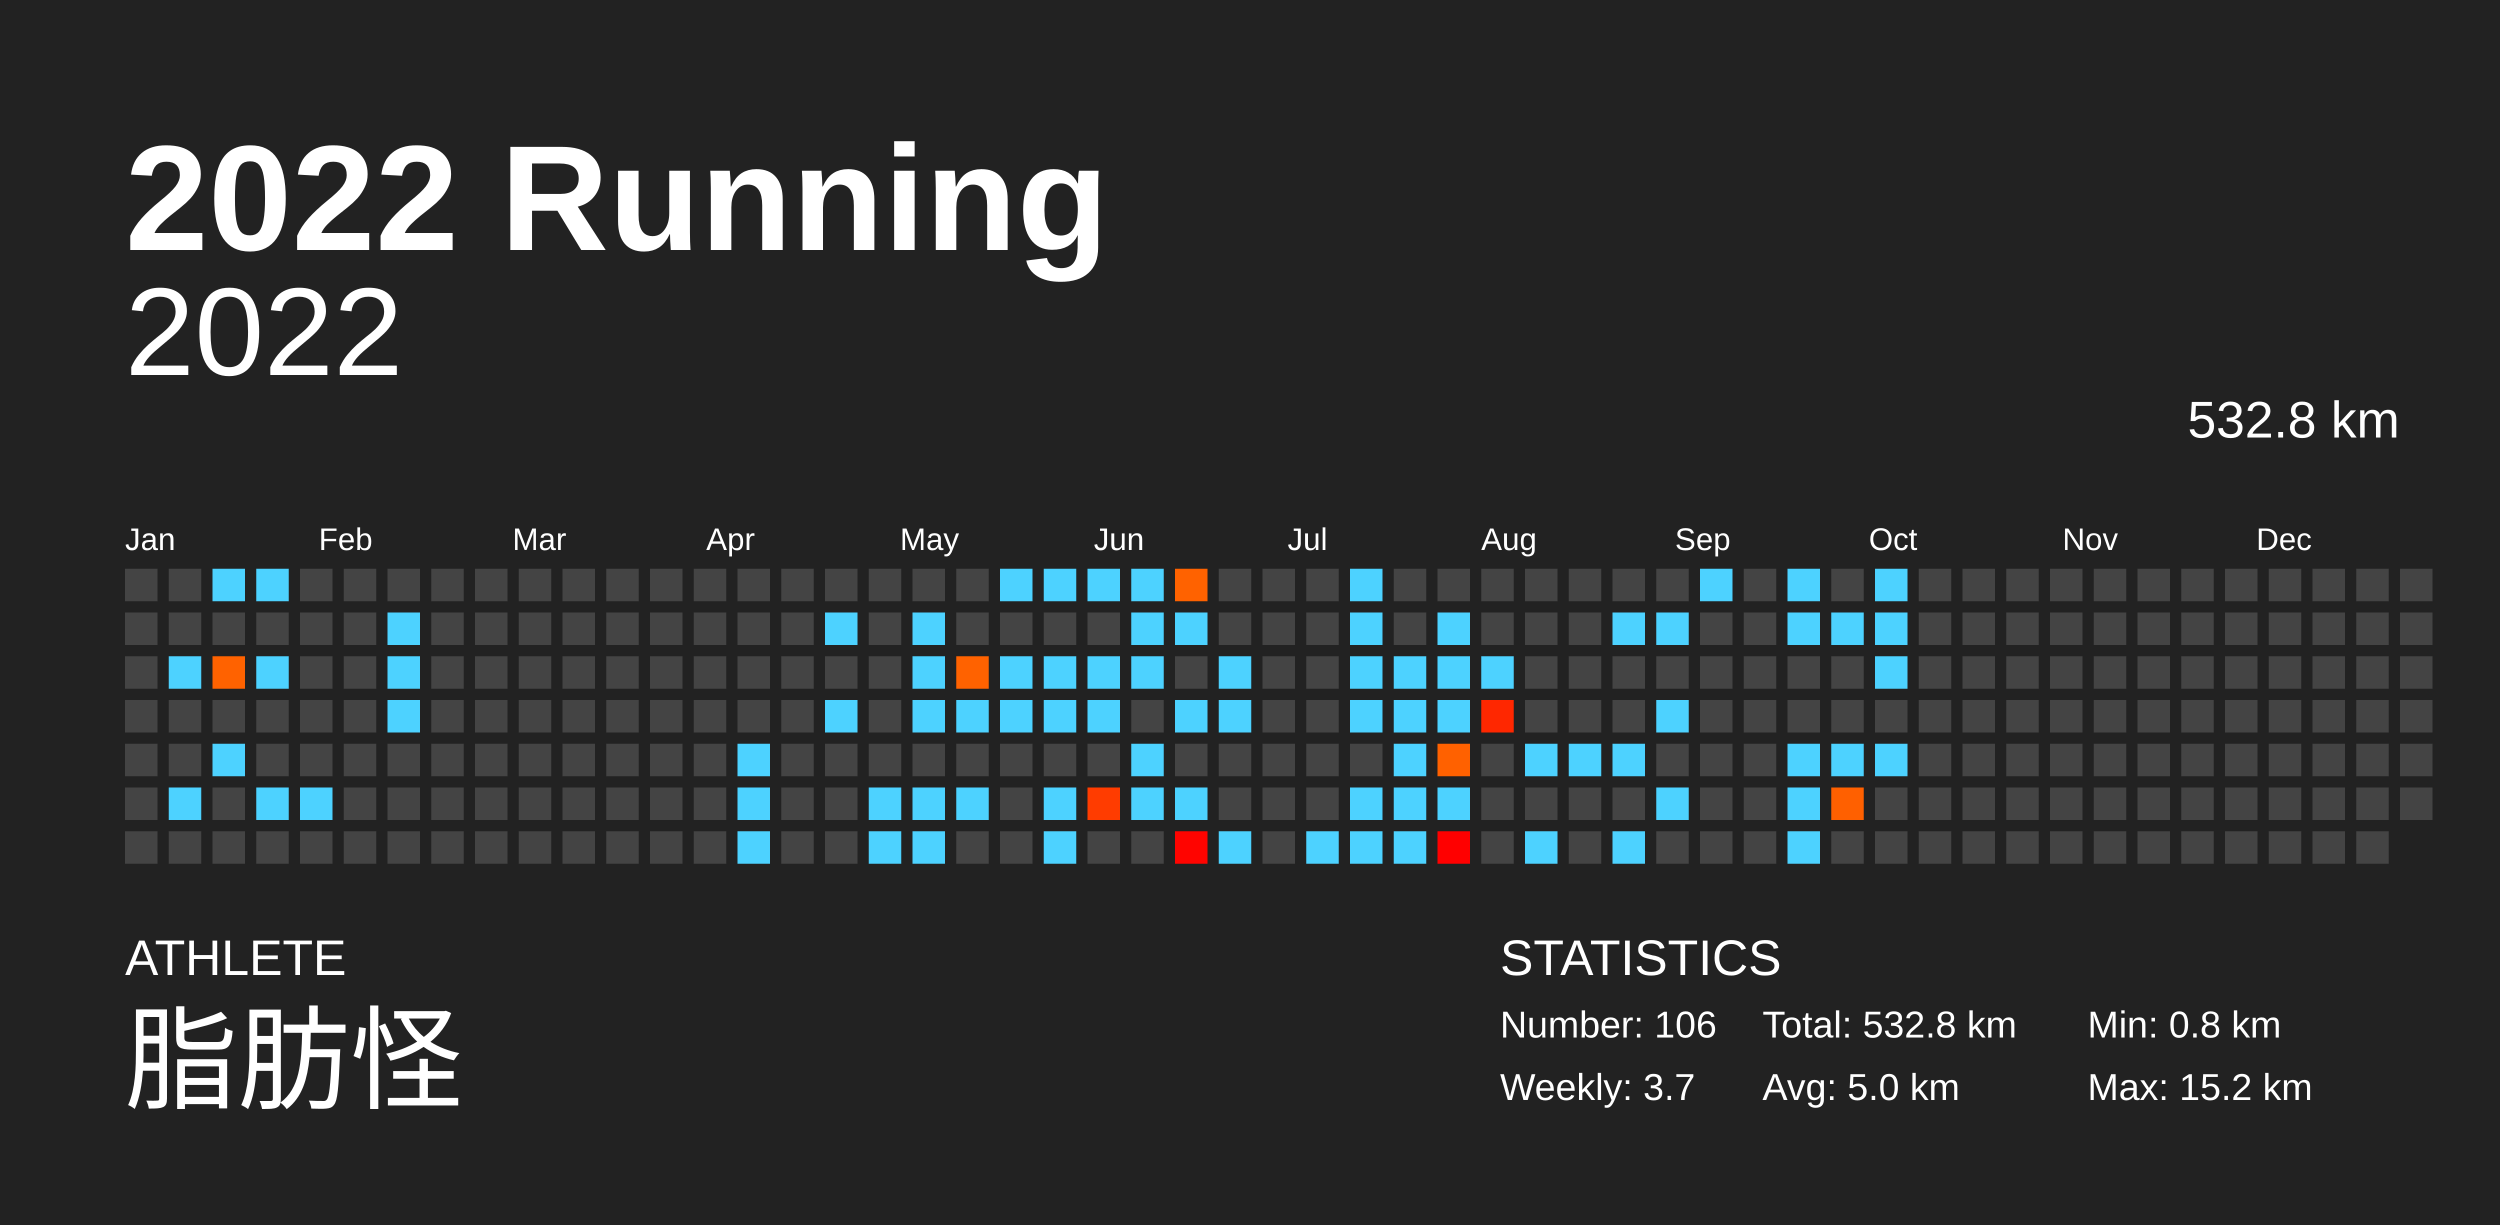
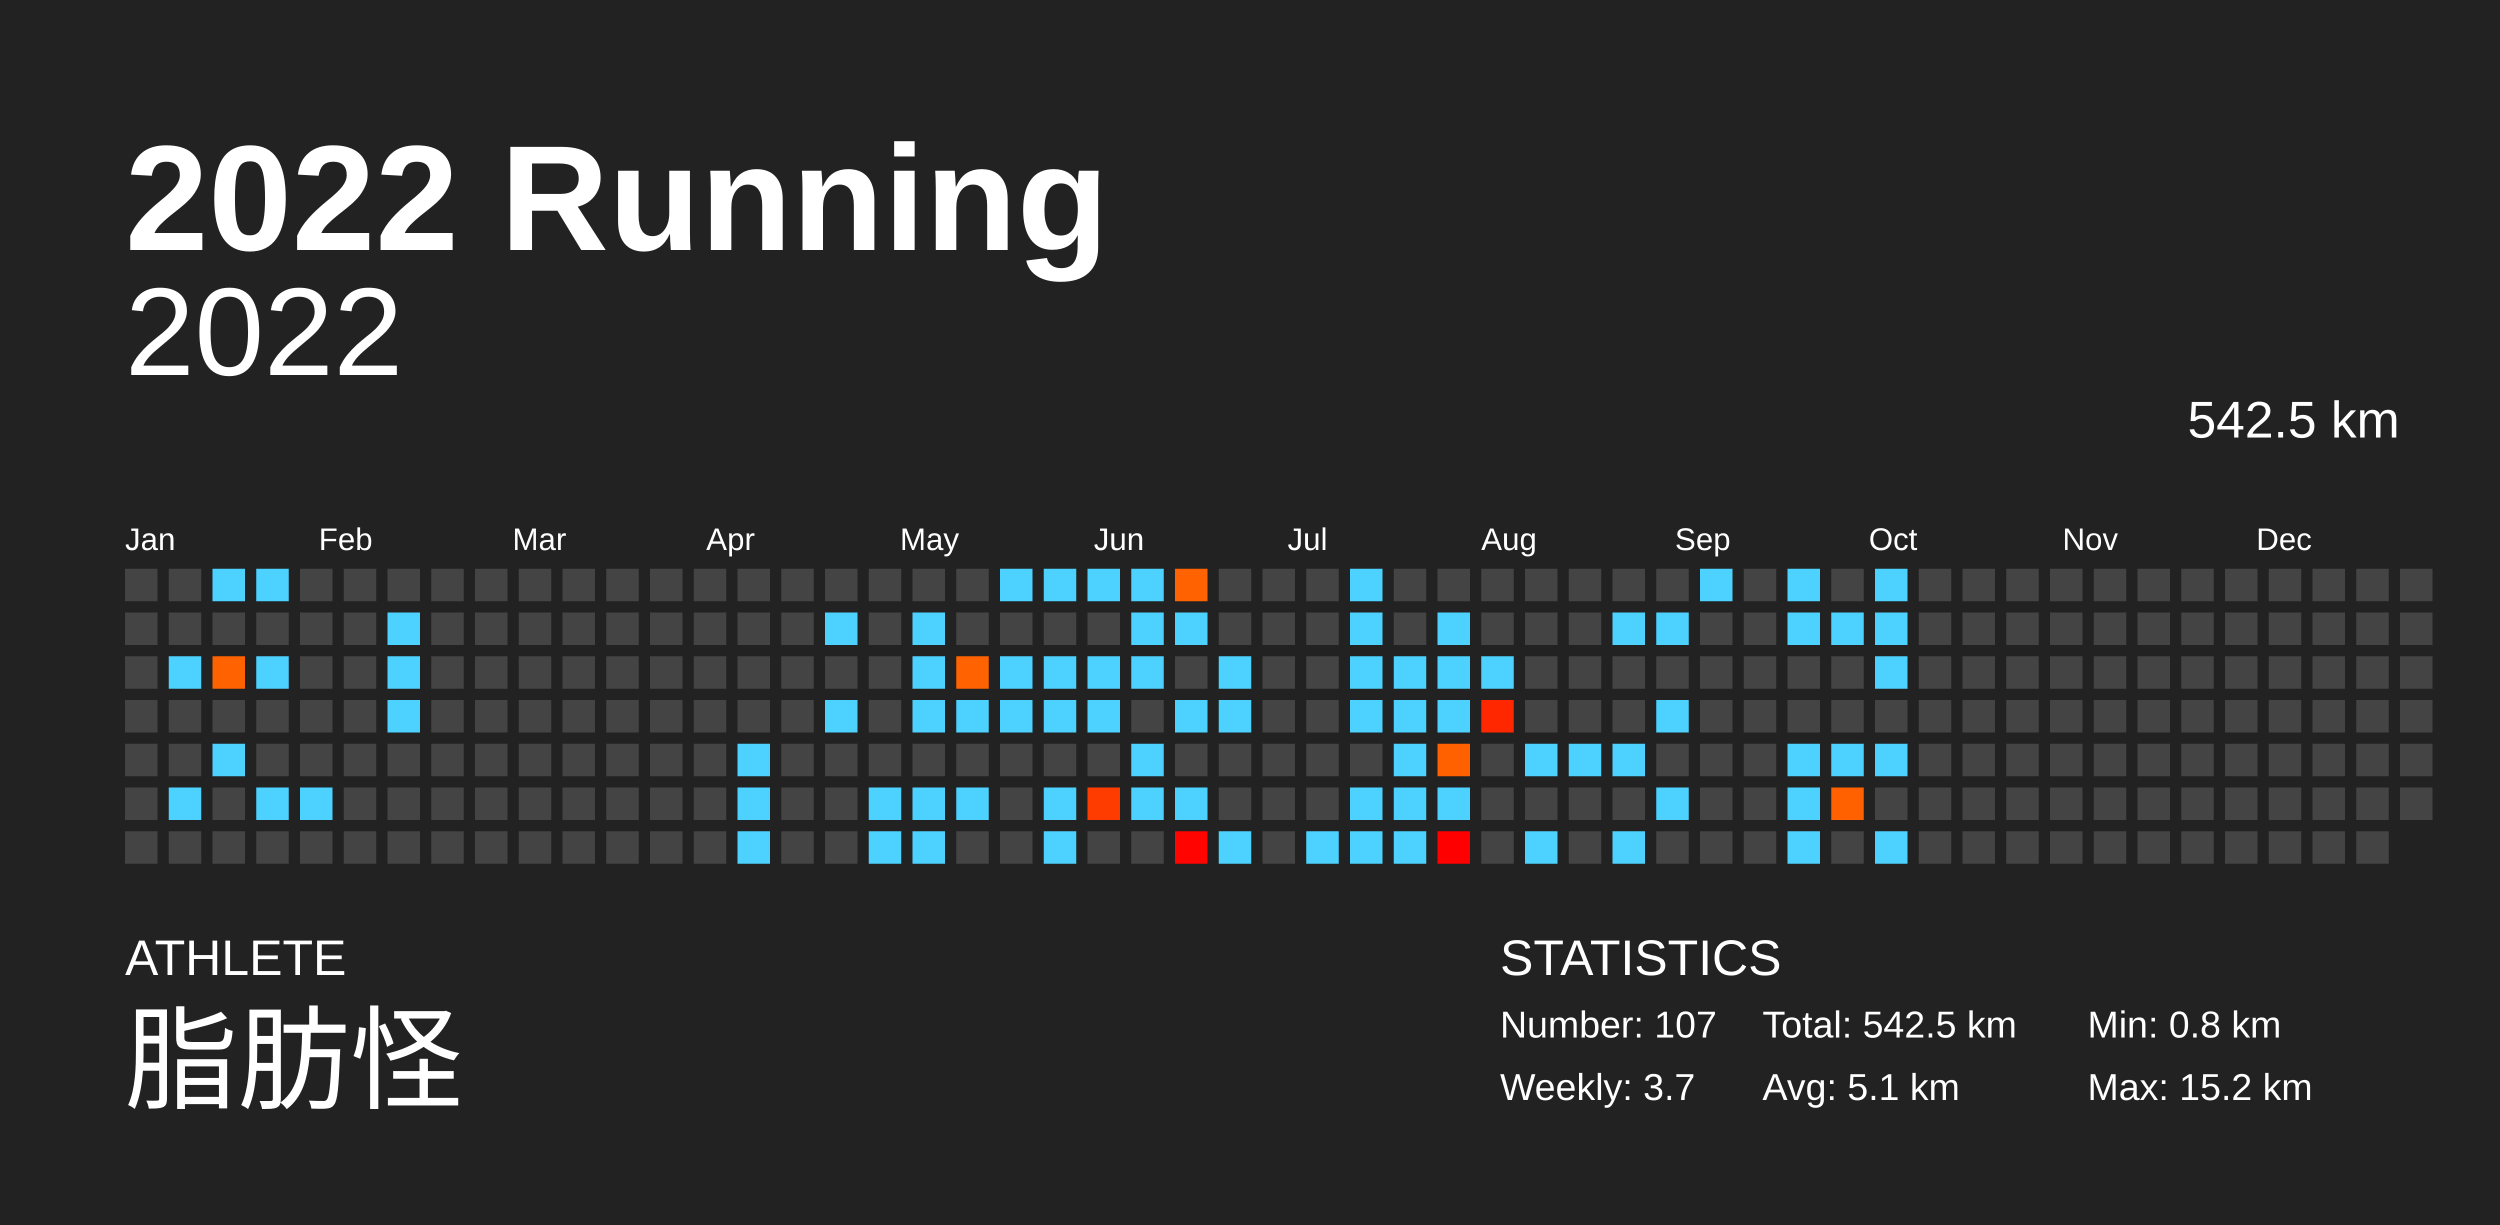
<svg xmlns="http://www.w3.org/2000/svg" baseProfile="full" height="98mm" version="1.1" viewBox="0,0,200,98" width="200mm">
  <defs />
  <rect fill="#222222" height="98" width="200" x="0" y="0" />
  <text fill="#FFFFFF" style="font-size:12px; font-family:Arial; font-weight:bold;" x="10" y="20">2022 Running</text>
  <text fill="#FFFFFF" style="font-size:4px; font-family:Arial" x="10" y="78">ATHLETE</text>
  <text fill="#FFFFFF" style="font-size:9px; font-family:Arial" x="10" y="88">脂肪怪</text>
  <text fill="#FFFFFF" style="font-size:4px; font-family:Arial" x="120" y="78">STATISTICS</text>
-   <text fill="#FFFFFF" style="font-size:3px; font-family:Arial" x="120" y="83">Number: 106</text>
+   <text fill="#FFFFFF" style="font-size:3px; font-family:Arial" x="120" y="83">Number: 107</text>
  <text fill="#FFFFFF" style="font-size:3px; font-family:Arial" x="120" y="88">Weekly: 3.7</text>
-   <text fill="#FFFFFF" style="font-size:3px; font-family:Arial" x="141" y="83">Total: 532.8 km</text>
-   <text fill="#FFFFFF" style="font-size:3px; font-family:Arial" x="141" y="88">Avg: 5.0 km</text>
+   <text fill="#FFFFFF" style="font-size:3px; font-family:Arial" x="141" y="83">Total: 542.5 km</text>
+   <text fill="#FFFFFF" style="font-size:3px; font-family:Arial" x="141" y="88">Avg: 5.1 km</text>
  <text fill="#FFFFFF" style="font-size:3px; font-family:Arial" x="167" y="83">Min: 0.8 km</text>
  <text fill="#FFFFFF" style="font-size:3px; font-family:Arial" x="167" y="88">Max: 15.2 km</text>
  <text alignment-baseline="hanging" fill="#FFFFFF" style="font-size:10.0px; font-family:Arial;" x="10" y="30">2022</text>
-   <text alignment-baseline="hanging" fill="#FFFFFF" style="font-size:4.125px; font-family:Arial;" x="175" y="35">532.8 km</text>
+   <text alignment-baseline="hanging" fill="#FFFFFF" style="font-size:4.125px; font-family:Arial;" x="175" y="35">542.5 km</text>
  <text fill="#FFFFFF" style="font-size:2.5px; font-family:Arial" x="10.0" y="44">Jan</text>
  <text fill="#FFFFFF" style="font-size:2.5px; font-family:Arial" x="25.5" y="44">Feb</text>
  <text fill="#FFFFFF" style="font-size:2.5px; font-family:Arial" x="41.0" y="44">Mar</text>
  <text fill="#FFFFFF" style="font-size:2.5px; font-family:Arial" x="56.5" y="44">Apr</text>
  <text fill="#FFFFFF" style="font-size:2.5px; font-family:Arial" x="72.0" y="44">May</text>
  <text fill="#FFFFFF" style="font-size:2.5px; font-family:Arial" x="87.5" y="44">Jun</text>
  <text fill="#FFFFFF" style="font-size:2.5px; font-family:Arial" x="103.0" y="44">Jul</text>
  <text fill="#FFFFFF" style="font-size:2.5px; font-family:Arial" x="118.5" y="44">Aug</text>
  <text fill="#FFFFFF" style="font-size:2.5px; font-family:Arial" x="134.0" y="44">Sep</text>
  <text fill="#FFFFFF" style="font-size:2.5px; font-family:Arial" x="149.5" y="44">Oct</text>
  <text fill="#FFFFFF" style="font-size:2.5px; font-family:Arial" x="165.0" y="44">Nov</text>
  <text fill="#FFFFFF" style="font-size:2.5px; font-family:Arial" x="180.5" y="44">Dec</text>
  <rect fill="#444444" height="2.6" width="2.6" x="10.0" y="45.5" />
  <rect fill="#444444" height="2.6" width="2.6" x="10.0" y="49.0" />
  <rect fill="#444444" height="2.6" width="2.6" x="10.0" y="52.5" />
  <rect fill="#444444" height="2.6" width="2.6" x="10.0" y="56.0" />
  <rect fill="#444444" height="2.6" width="2.6" x="10.0" y="59.5" />
  <rect fill="#444444" height="2.6" width="2.6" x="10.0" y="63.0" />
  <rect fill="#444444" height="2.6" width="2.6" x="10.0" y="66.5" />
  <rect fill="#444444" height="2.6" width="2.6" x="13.5" y="45.5" />
  <rect fill="#444444" height="2.6" width="2.6" x="13.5" y="49.0" />
  <rect fill="#4dd2ff" height="2.6" width="2.6" x="13.5" y="52.5" />
  <rect fill="#444444" height="2.6" width="2.6" x="13.5" y="56.0" />
  <rect fill="#444444" height="2.6" width="2.6" x="13.5" y="59.5" />
  <rect fill="#4dd2ff" height="2.6" width="2.6" x="13.5" y="63.0" />
  <rect fill="#444444" height="2.6" width="2.6" x="13.5" y="66.5" />
  <rect fill="#4dd2ff" height="2.6" width="2.6" x="17.0" y="45.5" />
  <rect fill="#444444" height="2.6" width="2.6" x="17.0" y="49.0" />
  <rect fill="#ff6200" height="2.6" width="2.6" x="17.0" y="52.5" />
  <rect fill="#444444" height="2.6" width="2.6" x="17.0" y="56.0" />
  <rect fill="#4dd2ff" height="2.6" width="2.6" x="17.0" y="59.5" />
  <rect fill="#444444" height="2.6" width="2.6" x="17.0" y="63.0" />
  <rect fill="#444444" height="2.6" width="2.6" x="17.0" y="66.5" />
  <rect fill="#4dd2ff" height="2.6" width="2.6" x="20.5" y="45.5" />
  <rect fill="#444444" height="2.6" width="2.6" x="20.5" y="49.0" />
  <rect fill="#4dd2ff" height="2.6" width="2.6" x="20.5" y="52.5" />
  <rect fill="#444444" height="2.6" width="2.6" x="20.5" y="56.0" />
  <rect fill="#444444" height="2.6" width="2.6" x="20.5" y="59.5" />
  <rect fill="#4dd2ff" height="2.6" width="2.6" x="20.5" y="63.0" />
  <rect fill="#444444" height="2.6" width="2.6" x="20.5" y="66.5" />
  <rect fill="#444444" height="2.6" width="2.6" x="24.0" y="45.5" />
  <rect fill="#444444" height="2.6" width="2.6" x="24.0" y="49.0" />
  <rect fill="#444444" height="2.6" width="2.6" x="24.0" y="52.5" />
  <rect fill="#444444" height="2.6" width="2.6" x="24.0" y="56.0" />
  <rect fill="#444444" height="2.6" width="2.6" x="24.0" y="59.5" />
  <rect fill="#4dd2ff" height="2.6" width="2.6" x="24.0" y="63.0" />
  <rect fill="#444444" height="2.6" width="2.6" x="24.0" y="66.5" />
  <rect fill="#444444" height="2.6" width="2.6" x="27.5" y="45.5" />
  <rect fill="#444444" height="2.6" width="2.6" x="27.5" y="49.0" />
  <rect fill="#444444" height="2.6" width="2.6" x="27.5" y="52.5" />
  <rect fill="#444444" height="2.6" width="2.6" x="27.5" y="56.0" />
  <rect fill="#444444" height="2.6" width="2.6" x="27.5" y="59.5" />
  <rect fill="#444444" height="2.6" width="2.6" x="27.5" y="63.0" />
  <rect fill="#444444" height="2.6" width="2.6" x="27.5" y="66.5" />
  <rect fill="#444444" height="2.6" width="2.6" x="31.0" y="45.5" />
  <rect fill="#4dd2ff" height="2.6" width="2.6" x="31.0" y="49.0" />
  <rect fill="#4dd2ff" height="2.6" width="2.6" x="31.0" y="52.5" />
  <rect fill="#4dd2ff" height="2.6" width="2.6" x="31.0" y="56.0" />
  <rect fill="#444444" height="2.6" width="2.6" x="31.0" y="59.5" />
  <rect fill="#444444" height="2.6" width="2.6" x="31.0" y="63.0" />
  <rect fill="#444444" height="2.6" width="2.6" x="31.0" y="66.5" />
  <rect fill="#444444" height="2.6" width="2.6" x="34.5" y="45.5" />
  <rect fill="#444444" height="2.6" width="2.6" x="34.5" y="49.0" />
  <rect fill="#444444" height="2.6" width="2.6" x="34.5" y="52.5" />
  <rect fill="#444444" height="2.6" width="2.6" x="34.5" y="56.0" />
  <rect fill="#444444" height="2.6" width="2.6" x="34.5" y="59.5" />
  <rect fill="#444444" height="2.6" width="2.6" x="34.5" y="63.0" />
  <rect fill="#444444" height="2.6" width="2.6" x="34.5" y="66.5" />
  <rect fill="#444444" height="2.6" width="2.6" x="38.0" y="45.5" />
  <rect fill="#444444" height="2.6" width="2.6" x="38.0" y="49.0" />
  <rect fill="#444444" height="2.6" width="2.6" x="38.0" y="52.5" />
  <rect fill="#444444" height="2.6" width="2.6" x="38.0" y="56.0" />
  <rect fill="#444444" height="2.6" width="2.6" x="38.0" y="59.5" />
  <rect fill="#444444" height="2.6" width="2.6" x="38.0" y="63.0" />
  <rect fill="#444444" height="2.6" width="2.6" x="38.0" y="66.5" />
  <rect fill="#444444" height="2.6" width="2.6" x="41.5" y="45.5" />
  <rect fill="#444444" height="2.6" width="2.6" x="41.5" y="49.0" />
  <rect fill="#444444" height="2.6" width="2.6" x="41.5" y="52.5" />
  <rect fill="#444444" height="2.6" width="2.6" x="41.5" y="56.0" />
  <rect fill="#444444" height="2.6" width="2.6" x="41.5" y="59.5" />
  <rect fill="#444444" height="2.6" width="2.6" x="41.5" y="63.0" />
  <rect fill="#444444" height="2.6" width="2.6" x="41.5" y="66.5" />
  <rect fill="#444444" height="2.6" width="2.6" x="45.0" y="45.5" />
  <rect fill="#444444" height="2.6" width="2.6" x="45.0" y="49.0" />
  <rect fill="#444444" height="2.6" width="2.6" x="45.0" y="52.5" />
  <rect fill="#444444" height="2.6" width="2.6" x="45.0" y="56.0" />
  <rect fill="#444444" height="2.6" width="2.6" x="45.0" y="59.5" />
  <rect fill="#444444" height="2.6" width="2.6" x="45.0" y="63.0" />
  <rect fill="#444444" height="2.6" width="2.6" x="45.0" y="66.5" />
  <rect fill="#444444" height="2.6" width="2.6" x="48.5" y="45.5" />
  <rect fill="#444444" height="2.6" width="2.6" x="48.5" y="49.0" />
  <rect fill="#444444" height="2.6" width="2.6" x="48.5" y="52.5" />
  <rect fill="#444444" height="2.6" width="2.6" x="48.5" y="56.0" />
  <rect fill="#444444" height="2.6" width="2.6" x="48.5" y="59.5" />
  <rect fill="#444444" height="2.6" width="2.6" x="48.5" y="63.0" />
  <rect fill="#444444" height="2.6" width="2.6" x="48.5" y="66.5" />
  <rect fill="#444444" height="2.6" width="2.6" x="52.0" y="45.5" />
  <rect fill="#444444" height="2.6" width="2.6" x="52.0" y="49.0" />
  <rect fill="#444444" height="2.6" width="2.6" x="52.0" y="52.5" />
  <rect fill="#444444" height="2.6" width="2.6" x="52.0" y="56.0" />
  <rect fill="#444444" height="2.6" width="2.6" x="52.0" y="59.5" />
  <rect fill="#444444" height="2.6" width="2.6" x="52.0" y="63.0" />
  <rect fill="#444444" height="2.6" width="2.6" x="52.0" y="66.5" />
  <rect fill="#444444" height="2.6" width="2.6" x="55.5" y="45.5" />
  <rect fill="#444444" height="2.6" width="2.6" x="55.5" y="49.0" />
  <rect fill="#444444" height="2.6" width="2.6" x="55.5" y="52.5" />
  <rect fill="#444444" height="2.6" width="2.6" x="55.5" y="56.0" />
  <rect fill="#444444" height="2.6" width="2.6" x="55.5" y="59.5" />
  <rect fill="#444444" height="2.6" width="2.6" x="55.5" y="63.0" />
  <rect fill="#444444" height="2.6" width="2.6" x="55.5" y="66.5" />
  <rect fill="#444444" height="2.6" width="2.6" x="59.0" y="45.5" />
  <rect fill="#444444" height="2.6" width="2.6" x="59.0" y="49.0" />
  <rect fill="#444444" height="2.6" width="2.6" x="59.0" y="52.5" />
  <rect fill="#444444" height="2.6" width="2.6" x="59.0" y="56.0" />
  <rect fill="#4dd2ff" height="2.6" width="2.6" x="59.0" y="59.5" />
  <rect fill="#4dd2ff" height="2.6" width="2.6" x="59.0" y="63.0" />
  <rect fill="#4dd2ff" height="2.6" width="2.6" x="59.0" y="66.5" />
  <rect fill="#444444" height="2.6" width="2.6" x="62.5" y="45.5" />
  <rect fill="#444444" height="2.6" width="2.6" x="62.5" y="49.0" />
  <rect fill="#444444" height="2.6" width="2.6" x="62.5" y="52.5" />
  <rect fill="#444444" height="2.6" width="2.6" x="62.5" y="56.0" />
  <rect fill="#444444" height="2.6" width="2.6" x="62.5" y="59.5" />
  <rect fill="#444444" height="2.6" width="2.6" x="62.5" y="63.0" />
  <rect fill="#444444" height="2.6" width="2.6" x="62.5" y="66.5" />
  <rect fill="#444444" height="2.6" width="2.6" x="66.0" y="45.5" />
  <rect fill="#4dd2ff" height="2.6" width="2.6" x="66.0" y="49.0" />
  <rect fill="#444444" height="2.6" width="2.6" x="66.0" y="52.5" />
  <rect fill="#4dd2ff" height="2.6" width="2.6" x="66.0" y="56.0" />
  <rect fill="#444444" height="2.6" width="2.6" x="66.0" y="59.5" />
  <rect fill="#444444" height="2.6" width="2.6" x="66.0" y="63.0" />
  <rect fill="#444444" height="2.6" width="2.6" x="66.0" y="66.5" />
  <rect fill="#444444" height="2.6" width="2.6" x="69.5" y="45.5" />
  <rect fill="#444444" height="2.6" width="2.6" x="69.5" y="49.0" />
  <rect fill="#444444" height="2.6" width="2.6" x="69.5" y="52.5" />
  <rect fill="#444444" height="2.6" width="2.6" x="69.5" y="56.0" />
  <rect fill="#444444" height="2.6" width="2.6" x="69.5" y="59.5" />
  <rect fill="#4dd2ff" height="2.6" width="2.6" x="69.5" y="63.0" />
  <rect fill="#4dd2ff" height="2.6" width="2.6" x="69.5" y="66.5" />
  <rect fill="#444444" height="2.6" width="2.6" x="73.0" y="45.5" />
  <rect fill="#4dd2ff" height="2.6" width="2.6" x="73.0" y="49.0" />
  <rect fill="#4dd2ff" height="2.6" width="2.6" x="73.0" y="52.5" />
  <rect fill="#4dd2ff" height="2.6" width="2.6" x="73.0" y="56.0" />
  <rect fill="#444444" height="2.6" width="2.6" x="73.0" y="59.5" />
  <rect fill="#4dd2ff" height="2.6" width="2.6" x="73.0" y="63.0" />
  <rect fill="#4dd2ff" height="2.6" width="2.6" x="73.0" y="66.5" />
  <rect fill="#444444" height="2.6" width="2.6" x="76.5" y="45.5" />
  <rect fill="#444444" height="2.6" width="2.6" x="76.5" y="49.0" />
  <rect fill="#ff6200" height="2.6" width="2.6" x="76.5" y="52.5" />
  <rect fill="#4dd2ff" height="2.6" width="2.6" x="76.5" y="56.0" />
  <rect fill="#444444" height="2.6" width="2.6" x="76.5" y="59.5" />
  <rect fill="#4dd2ff" height="2.6" width="2.6" x="76.5" y="63.0" />
  <rect fill="#444444" height="2.6" width="2.6" x="76.5" y="66.5" />
  <rect fill="#4dd2ff" height="2.6" width="2.6" x="80.0" y="45.5" />
  <rect fill="#444444" height="2.6" width="2.6" x="80.0" y="49.0" />
  <rect fill="#4dd2ff" height="2.6" width="2.6" x="80.0" y="52.5" />
  <rect fill="#4dd2ff" height="2.6" width="2.6" x="80.0" y="56.0" />
  <rect fill="#444444" height="2.6" width="2.6" x="80.0" y="59.5" />
  <rect fill="#444444" height="2.6" width="2.6" x="80.0" y="63.0" />
  <rect fill="#444444" height="2.6" width="2.6" x="80.0" y="66.5" />
  <rect fill="#4dd2ff" height="2.6" width="2.6" x="83.5" y="45.5" />
  <rect fill="#444444" height="2.6" width="2.6" x="83.5" y="49.0" />
  <rect fill="#4dd2ff" height="2.6" width="2.6" x="83.5" y="52.5" />
  <rect fill="#4dd2ff" height="2.6" width="2.6" x="83.5" y="56.0" />
  <rect fill="#444444" height="2.6" width="2.6" x="83.5" y="59.5" />
  <rect fill="#4dd2ff" height="2.6" width="2.6" x="83.5" y="63.0" />
  <rect fill="#4dd2ff" height="2.6" width="2.6" x="83.5" y="66.5" />
  <rect fill="#4dd2ff" height="2.6" width="2.6" x="87.0" y="45.5" />
  <rect fill="#444444" height="2.6" width="2.6" x="87.0" y="49.0" />
  <rect fill="#4dd2ff" height="2.6" width="2.6" x="87.0" y="52.5" />
  <rect fill="#4dd2ff" height="2.6" width="2.6" x="87.0" y="56.0" />
  <rect fill="#444444" height="2.6" width="2.6" x="87.0" y="59.5" />
  <rect fill="#ff3c00" height="2.6" width="2.6" x="87.0" y="63.0" />
  <rect fill="#444444" height="2.6" width="2.6" x="87.0" y="66.5" />
  <rect fill="#4dd2ff" height="2.6" width="2.6" x="90.5" y="45.5" />
  <rect fill="#4dd2ff" height="2.6" width="2.6" x="90.5" y="49.0" />
  <rect fill="#4dd2ff" height="2.6" width="2.6" x="90.5" y="52.5" />
  <rect fill="#444444" height="2.6" width="2.6" x="90.5" y="56.0" />
  <rect fill="#4dd2ff" height="2.6" width="2.6" x="90.5" y="59.5" />
  <rect fill="#4dd2ff" height="2.6" width="2.6" x="90.5" y="63.0" />
  <rect fill="#444444" height="2.6" width="2.6" x="90.5" y="66.5" />
  <rect fill="#ff6200" height="2.6" width="2.6" x="94.0" y="45.5" />
  <rect fill="#4dd2ff" height="2.6" width="2.6" x="94.0" y="49.0" />
  <rect fill="#444444" height="2.6" width="2.6" x="94.0" y="52.5" />
  <rect fill="#4dd2ff" height="2.6" width="2.6" x="94.0" y="56.0" />
  <rect fill="#444444" height="2.6" width="2.6" x="94.0" y="59.5" />
  <rect fill="#4dd2ff" height="2.6" width="2.6" x="94.0" y="63.0" />
  <rect fill="#ff0400" height="2.6" width="2.6" x="94.0" y="66.5" />
  <rect fill="#444444" height="2.6" width="2.6" x="97.5" y="45.5" />
  <rect fill="#444444" height="2.6" width="2.6" x="97.5" y="49.0" />
  <rect fill="#4dd2ff" height="2.6" width="2.6" x="97.5" y="52.5" />
  <rect fill="#4dd2ff" height="2.6" width="2.6" x="97.5" y="56.0" />
  <rect fill="#444444" height="2.6" width="2.6" x="97.5" y="59.5" />
  <rect fill="#444444" height="2.6" width="2.6" x="97.5" y="63.0" />
  <rect fill="#4dd2ff" height="2.6" width="2.6" x="97.5" y="66.5" />
  <rect fill="#444444" height="2.6" width="2.6" x="101.0" y="45.5" />
  <rect fill="#444444" height="2.6" width="2.6" x="101.0" y="49.0" />
  <rect fill="#444444" height="2.6" width="2.6" x="101.0" y="52.5" />
  <rect fill="#444444" height="2.6" width="2.6" x="101.0" y="56.0" />
  <rect fill="#444444" height="2.6" width="2.6" x="101.0" y="59.5" />
  <rect fill="#444444" height="2.6" width="2.6" x="101.0" y="63.0" />
  <rect fill="#444444" height="2.6" width="2.6" x="101.0" y="66.5" />
  <rect fill="#444444" height="2.6" width="2.6" x="104.5" y="45.5" />
  <rect fill="#444444" height="2.6" width="2.6" x="104.5" y="49.0" />
  <rect fill="#444444" height="2.6" width="2.6" x="104.5" y="52.5" />
  <rect fill="#444444" height="2.6" width="2.6" x="104.5" y="56.0" />
  <rect fill="#444444" height="2.6" width="2.6" x="104.5" y="59.5" />
  <rect fill="#444444" height="2.6" width="2.6" x="104.5" y="63.0" />
  <rect fill="#4dd2ff" height="2.6" width="2.6" x="104.5" y="66.5" />
  <rect fill="#4dd2ff" height="2.6" width="2.6" x="108.0" y="45.5" />
  <rect fill="#4dd2ff" height="2.6" width="2.6" x="108.0" y="49.0" />
  <rect fill="#4dd2ff" height="2.6" width="2.6" x="108.0" y="52.5" />
  <rect fill="#4dd2ff" height="2.6" width="2.6" x="108.0" y="56.0" />
  <rect fill="#444444" height="2.6" width="2.6" x="108.0" y="59.5" />
  <rect fill="#4dd2ff" height="2.6" width="2.6" x="108.0" y="63.0" />
  <rect fill="#4dd2ff" height="2.6" width="2.6" x="108.0" y="66.5" />
  <rect fill="#444444" height="2.6" width="2.6" x="111.5" y="45.5" />
  <rect fill="#444444" height="2.6" width="2.6" x="111.5" y="49.0" />
  <rect fill="#4dd2ff" height="2.6" width="2.6" x="111.5" y="52.5" />
  <rect fill="#4dd2ff" height="2.6" width="2.6" x="111.5" y="56.0" />
  <rect fill="#4dd2ff" height="2.6" width="2.6" x="111.5" y="59.5" />
  <rect fill="#4dd2ff" height="2.6" width="2.6" x="111.5" y="63.0" />
  <rect fill="#4dd2ff" height="2.6" width="2.6" x="111.5" y="66.5" />
  <rect fill="#444444" height="2.6" width="2.6" x="115.0" y="45.5" />
  <rect fill="#4dd2ff" height="2.6" width="2.6" x="115.0" y="49.0" />
  <rect fill="#4dd2ff" height="2.6" width="2.6" x="115.0" y="52.5" />
  <rect fill="#4dd2ff" height="2.6" width="2.6" x="115.0" y="56.0" />
  <rect fill="#ff6100" height="2.6" width="2.6" x="115.0" y="59.5" />
  <rect fill="#4dd2ff" height="2.6" width="2.6" x="115.0" y="63.0" />
  <rect fill="#ff0000" height="2.6" width="2.6" x="115.0" y="66.5" />
  <rect fill="#444444" height="2.6" width="2.6" x="118.5" y="45.5" />
  <rect fill="#444444" height="2.6" width="2.6" x="118.5" y="49.0" />
  <rect fill="#4dd2ff" height="2.6" width="2.6" x="118.5" y="52.5" />
  <rect fill="#ff2700" height="2.6" width="2.6" x="118.5" y="56.0" />
  <rect fill="#444444" height="2.6" width="2.6" x="118.5" y="59.5" />
  <rect fill="#444444" height="2.6" width="2.6" x="118.5" y="63.0" />
  <rect fill="#444444" height="2.6" width="2.6" x="118.5" y="66.5" />
  <rect fill="#444444" height="2.6" width="2.6" x="122.0" y="45.5" />
  <rect fill="#444444" height="2.6" width="2.6" x="122.0" y="49.0" />
  <rect fill="#444444" height="2.6" width="2.6" x="122.0" y="52.5" />
  <rect fill="#444444" height="2.6" width="2.6" x="122.0" y="56.0" />
  <rect fill="#4dd2ff" height="2.6" width="2.6" x="122.0" y="59.5" />
  <rect fill="#444444" height="2.6" width="2.6" x="122.0" y="63.0" />
  <rect fill="#4dd2ff" height="2.6" width="2.6" x="122.0" y="66.5" />
  <rect fill="#444444" height="2.6" width="2.6" x="125.5" y="45.5" />
  <rect fill="#444444" height="2.6" width="2.6" x="125.5" y="49.0" />
  <rect fill="#444444" height="2.6" width="2.6" x="125.5" y="52.5" />
  <rect fill="#444444" height="2.6" width="2.6" x="125.5" y="56.0" />
  <rect fill="#4dd2ff" height="2.6" width="2.6" x="125.5" y="59.5" />
  <rect fill="#444444" height="2.6" width="2.6" x="125.5" y="63.0" />
  <rect fill="#444444" height="2.6" width="2.6" x="125.5" y="66.5" />
  <rect fill="#444444" height="2.6" width="2.6" x="129.0" y="45.5" />
  <rect fill="#4dd2ff" height="2.6" width="2.6" x="129.0" y="49.0" />
  <rect fill="#444444" height="2.6" width="2.6" x="129.0" y="52.5" />
  <rect fill="#444444" height="2.6" width="2.6" x="129.0" y="56.0" />
  <rect fill="#4dd2ff" height="2.6" width="2.6" x="129.0" y="59.5" />
  <rect fill="#444444" height="2.6" width="2.6" x="129.0" y="63.0" />
  <rect fill="#4dd2ff" height="2.6" width="2.6" x="129.0" y="66.5" />
  <rect fill="#444444" height="2.6" width="2.6" x="132.5" y="45.5" />
  <rect fill="#4dd2ff" height="2.6" width="2.6" x="132.5" y="49.0" />
  <rect fill="#444444" height="2.6" width="2.6" x="132.5" y="52.5" />
  <rect fill="#4dd2ff" height="2.6" width="2.6" x="132.5" y="56.0" />
  <rect fill="#444444" height="2.6" width="2.6" x="132.5" y="59.5" />
  <rect fill="#4dd2ff" height="2.6" width="2.6" x="132.5" y="63.0" />
  <rect fill="#444444" height="2.6" width="2.6" x="132.5" y="66.5" />
  <rect fill="#4dd2ff" height="2.6" width="2.6" x="136.0" y="45.5" />
  <rect fill="#444444" height="2.6" width="2.6" x="136.0" y="49.0" />
  <rect fill="#444444" height="2.6" width="2.6" x="136.0" y="52.5" />
  <rect fill="#444444" height="2.6" width="2.6" x="136.0" y="56.0" />
  <rect fill="#444444" height="2.6" width="2.6" x="136.0" y="59.5" />
  <rect fill="#444444" height="2.6" width="2.6" x="136.0" y="63.0" />
  <rect fill="#444444" height="2.6" width="2.6" x="136.0" y="66.5" />
  <rect fill="#444444" height="2.6" width="2.6" x="139.5" y="45.5" />
  <rect fill="#444444" height="2.6" width="2.6" x="139.5" y="49.0" />
  <rect fill="#444444" height="2.6" width="2.6" x="139.5" y="52.5" />
  <rect fill="#444444" height="2.6" width="2.6" x="139.5" y="56.0" />
  <rect fill="#444444" height="2.6" width="2.6" x="139.5" y="59.5" />
  <rect fill="#444444" height="2.6" width="2.6" x="139.5" y="63.0" />
  <rect fill="#444444" height="2.6" width="2.6" x="139.5" y="66.5" />
  <rect fill="#4dd2ff" height="2.6" width="2.6" x="143.0" y="45.5" />
  <rect fill="#4dd2ff" height="2.6" width="2.6" x="143.0" y="49.0" />
  <rect fill="#444444" height="2.6" width="2.6" x="143.0" y="52.5" />
  <rect fill="#444444" height="2.6" width="2.6" x="143.0" y="56.0" />
  <rect fill="#4dd2ff" height="2.6" width="2.6" x="143.0" y="59.5" />
  <rect fill="#4dd2ff" height="2.6" width="2.6" x="143.0" y="63.0" />
  <rect fill="#4dd2ff" height="2.6" width="2.6" x="143.0" y="66.5" />
  <rect fill="#444444" height="2.6" width="2.6" x="146.5" y="45.5" />
  <rect fill="#4dd2ff" height="2.6" width="2.6" x="146.5" y="49.0" />
  <rect fill="#444444" height="2.6" width="2.6" x="146.5" y="52.5" />
  <rect fill="#444444" height="2.6" width="2.6" x="146.5" y="56.0" />
  <rect fill="#4dd2ff" height="2.6" width="2.6" x="146.5" y="59.5" />
  <rect fill="#ff6000" height="2.6" width="2.6" x="146.5" y="63.0" />
  <rect fill="#444444" height="2.6" width="2.6" x="146.5" y="66.5" />
  <rect fill="#4dd2ff" height="2.6" width="2.6" x="150.0" y="45.5" />
  <rect fill="#4dd2ff" height="2.6" width="2.6" x="150.0" y="49.0" />
  <rect fill="#4dd2ff" height="2.6" width="2.6" x="150.0" y="52.5" />
  <rect fill="#444444" height="2.6" width="2.6" x="150.0" y="56.0" />
  <rect fill="#4dd2ff" height="2.6" width="2.6" x="150.0" y="59.5" />
  <rect fill="#444444" height="2.6" width="2.6" x="150.0" y="63.0" />
-   <rect fill="#444444" height="2.6" width="2.6" x="150.0" y="66.5" />
+   <rect fill="#4dd2ff" height="2.6" width="2.6" x="150.0" y="66.5" />
  <rect fill="#444444" height="2.6" width="2.6" x="153.5" y="45.5" />
  <rect fill="#444444" height="2.6" width="2.6" x="153.5" y="49.0" />
  <rect fill="#444444" height="2.6" width="2.6" x="153.5" y="52.5" />
  <rect fill="#444444" height="2.6" width="2.6" x="153.5" y="56.0" />
  <rect fill="#444444" height="2.6" width="2.6" x="153.5" y="59.5" />
  <rect fill="#444444" height="2.6" width="2.6" x="153.5" y="63.0" />
  <rect fill="#444444" height="2.6" width="2.6" x="153.5" y="66.5" />
  <rect fill="#444444" height="2.6" width="2.6" x="157.0" y="45.5" />
  <rect fill="#444444" height="2.6" width="2.6" x="157.0" y="49.0" />
  <rect fill="#444444" height="2.6" width="2.6" x="157.0" y="52.5" />
  <rect fill="#444444" height="2.6" width="2.6" x="157.0" y="56.0" />
  <rect fill="#444444" height="2.6" width="2.6" x="157.0" y="59.5" />
  <rect fill="#444444" height="2.6" width="2.6" x="157.0" y="63.0" />
  <rect fill="#444444" height="2.6" width="2.6" x="157.0" y="66.5" />
  <rect fill="#444444" height="2.6" width="2.6" x="160.5" y="45.5" />
  <rect fill="#444444" height="2.6" width="2.6" x="160.5" y="49.0" />
  <rect fill="#444444" height="2.6" width="2.6" x="160.5" y="52.5" />
  <rect fill="#444444" height="2.6" width="2.6" x="160.5" y="56.0" />
  <rect fill="#444444" height="2.6" width="2.6" x="160.5" y="59.5" />
  <rect fill="#444444" height="2.6" width="2.6" x="160.5" y="63.0" />
  <rect fill="#444444" height="2.6" width="2.6" x="160.5" y="66.5" />
  <rect fill="#444444" height="2.6" width="2.6" x="164.0" y="45.5" />
  <rect fill="#444444" height="2.6" width="2.6" x="164.0" y="49.0" />
  <rect fill="#444444" height="2.6" width="2.6" x="164.0" y="52.5" />
  <rect fill="#444444" height="2.6" width="2.6" x="164.0" y="56.0" />
  <rect fill="#444444" height="2.6" width="2.6" x="164.0" y="59.5" />
  <rect fill="#444444" height="2.6" width="2.6" x="164.0" y="63.0" />
  <rect fill="#444444" height="2.6" width="2.6" x="164.0" y="66.5" />
  <rect fill="#444444" height="2.6" width="2.6" x="167.5" y="45.5" />
  <rect fill="#444444" height="2.6" width="2.6" x="167.5" y="49.0" />
  <rect fill="#444444" height="2.6" width="2.6" x="167.5" y="52.5" />
  <rect fill="#444444" height="2.6" width="2.6" x="167.5" y="56.0" />
  <rect fill="#444444" height="2.6" width="2.6" x="167.5" y="59.5" />
  <rect fill="#444444" height="2.6" width="2.6" x="167.5" y="63.0" />
  <rect fill="#444444" height="2.6" width="2.6" x="167.5" y="66.5" />
  <rect fill="#444444" height="2.6" width="2.6" x="171.0" y="45.5" />
  <rect fill="#444444" height="2.6" width="2.6" x="171.0" y="49.0" />
  <rect fill="#444444" height="2.6" width="2.6" x="171.0" y="52.5" />
  <rect fill="#444444" height="2.6" width="2.6" x="171.0" y="56.0" />
  <rect fill="#444444" height="2.6" width="2.6" x="171.0" y="59.5" />
  <rect fill="#444444" height="2.6" width="2.6" x="171.0" y="63.0" />
  <rect fill="#444444" height="2.6" width="2.6" x="171.0" y="66.5" />
  <rect fill="#444444" height="2.6" width="2.6" x="174.5" y="45.5" />
  <rect fill="#444444" height="2.6" width="2.6" x="174.5" y="49.0" />
  <rect fill="#444444" height="2.6" width="2.6" x="174.5" y="52.5" />
  <rect fill="#444444" height="2.6" width="2.6" x="174.5" y="56.0" />
  <rect fill="#444444" height="2.6" width="2.6" x="174.5" y="59.5" />
  <rect fill="#444444" height="2.6" width="2.6" x="174.5" y="63.0" />
  <rect fill="#444444" height="2.6" width="2.6" x="174.5" y="66.5" />
  <rect fill="#444444" height="2.6" width="2.6" x="178.0" y="45.5" />
  <rect fill="#444444" height="2.6" width="2.6" x="178.0" y="49.0" />
  <rect fill="#444444" height="2.6" width="2.6" x="178.0" y="52.5" />
  <rect fill="#444444" height="2.6" width="2.6" x="178.0" y="56.0" />
  <rect fill="#444444" height="2.6" width="2.6" x="178.0" y="59.5" />
  <rect fill="#444444" height="2.6" width="2.6" x="178.0" y="63.0" />
  <rect fill="#444444" height="2.6" width="2.6" x="178.0" y="66.5" />
  <rect fill="#444444" height="2.6" width="2.6" x="181.5" y="45.5" />
  <rect fill="#444444" height="2.6" width="2.6" x="181.5" y="49.0" />
  <rect fill="#444444" height="2.6" width="2.6" x="181.5" y="52.5" />
  <rect fill="#444444" height="2.6" width="2.6" x="181.5" y="56.0" />
  <rect fill="#444444" height="2.6" width="2.6" x="181.5" y="59.5" />
  <rect fill="#444444" height="2.6" width="2.6" x="181.5" y="63.0" />
  <rect fill="#444444" height="2.6" width="2.6" x="181.5" y="66.5" />
  <rect fill="#444444" height="2.6" width="2.6" x="185.0" y="45.5" />
  <rect fill="#444444" height="2.6" width="2.6" x="185.0" y="49.0" />
  <rect fill="#444444" height="2.6" width="2.6" x="185.0" y="52.5" />
  <rect fill="#444444" height="2.6" width="2.6" x="185.0" y="56.0" />
  <rect fill="#444444" height="2.6" width="2.6" x="185.0" y="59.5" />
  <rect fill="#444444" height="2.6" width="2.6" x="185.0" y="63.0" />
  <rect fill="#444444" height="2.6" width="2.6" x="185.0" y="66.5" />
  <rect fill="#444444" height="2.6" width="2.6" x="188.5" y="45.5" />
  <rect fill="#444444" height="2.6" width="2.6" x="188.5" y="49.0" />
  <rect fill="#444444" height="2.6" width="2.6" x="188.5" y="52.5" />
  <rect fill="#444444" height="2.6" width="2.6" x="188.5" y="56.0" />
  <rect fill="#444444" height="2.6" width="2.6" x="188.5" y="59.5" />
  <rect fill="#444444" height="2.6" width="2.6" x="188.5" y="63.0" />
  <rect fill="#444444" height="2.6" width="2.6" x="188.5" y="66.5" />
  <rect fill="#444444" height="2.6" width="2.6" x="192.0" y="45.5" />
  <rect fill="#444444" height="2.6" width="2.6" x="192.0" y="49.0" />
  <rect fill="#444444" height="2.6" width="2.6" x="192.0" y="52.5" />
  <rect fill="#444444" height="2.6" width="2.6" x="192.0" y="56.0" />
  <rect fill="#444444" height="2.6" width="2.6" x="192.0" y="59.5" />
  <rect fill="#444444" height="2.6" width="2.6" x="192.0" y="63.0" />
</svg>
